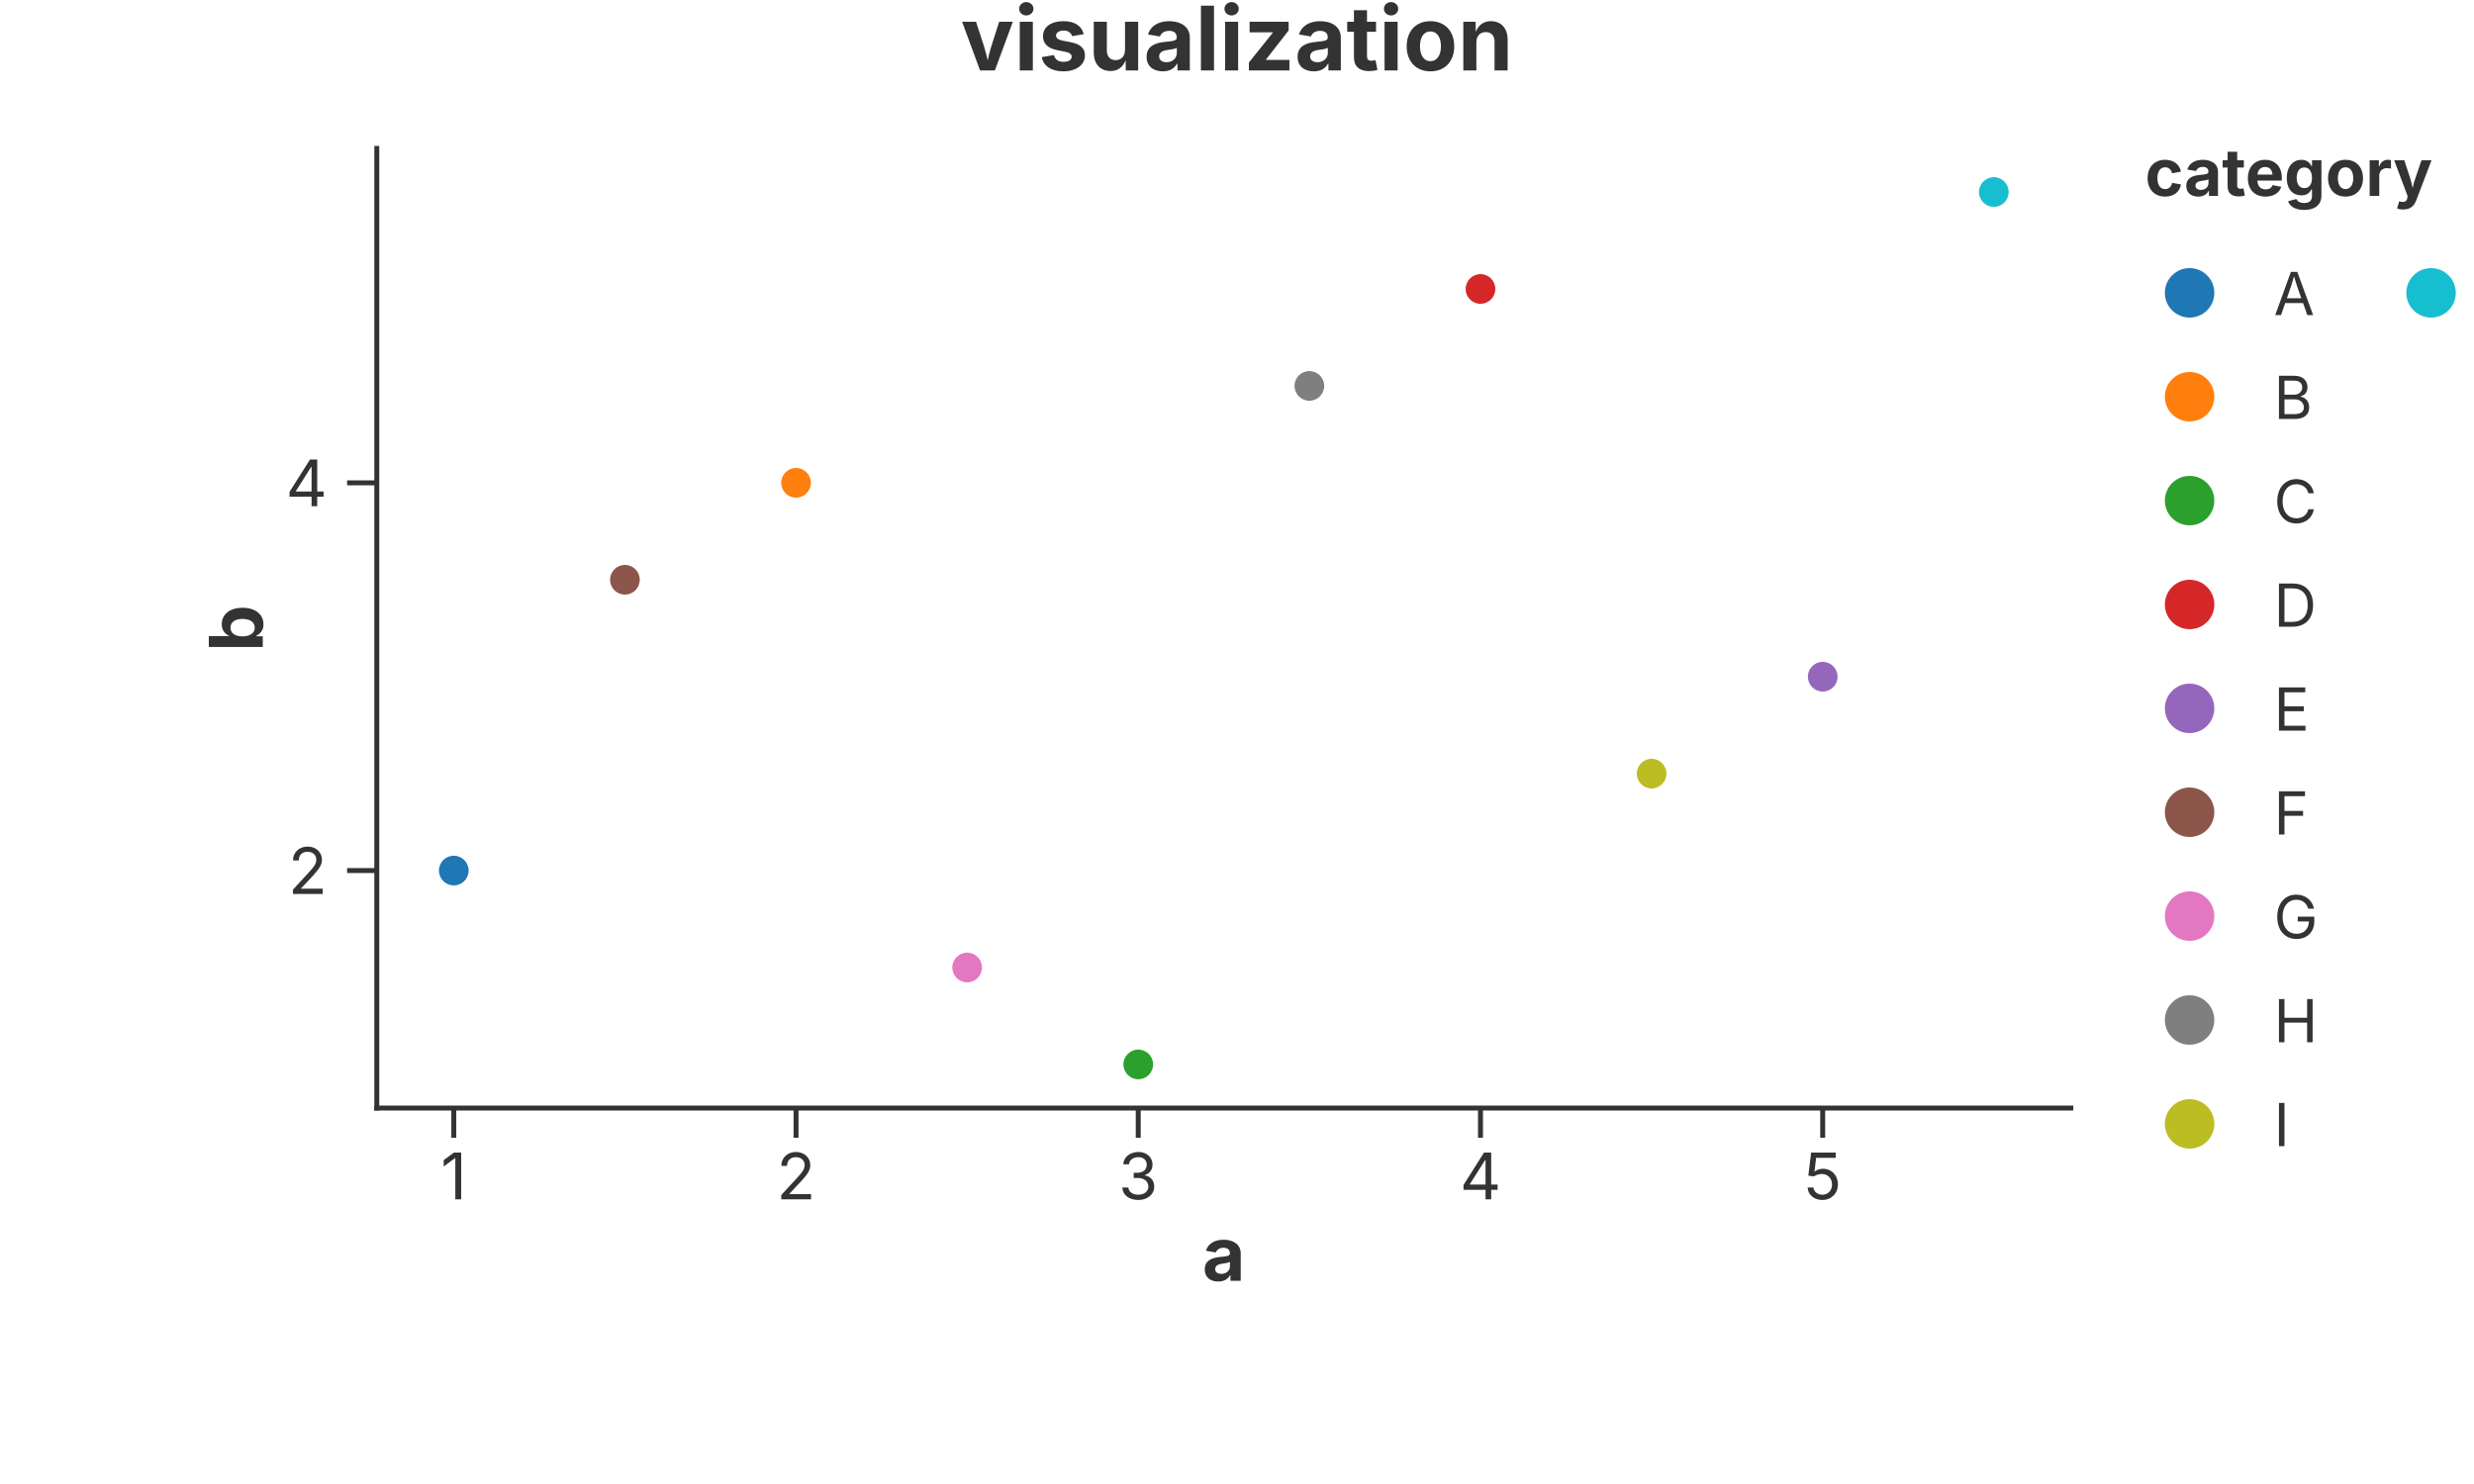
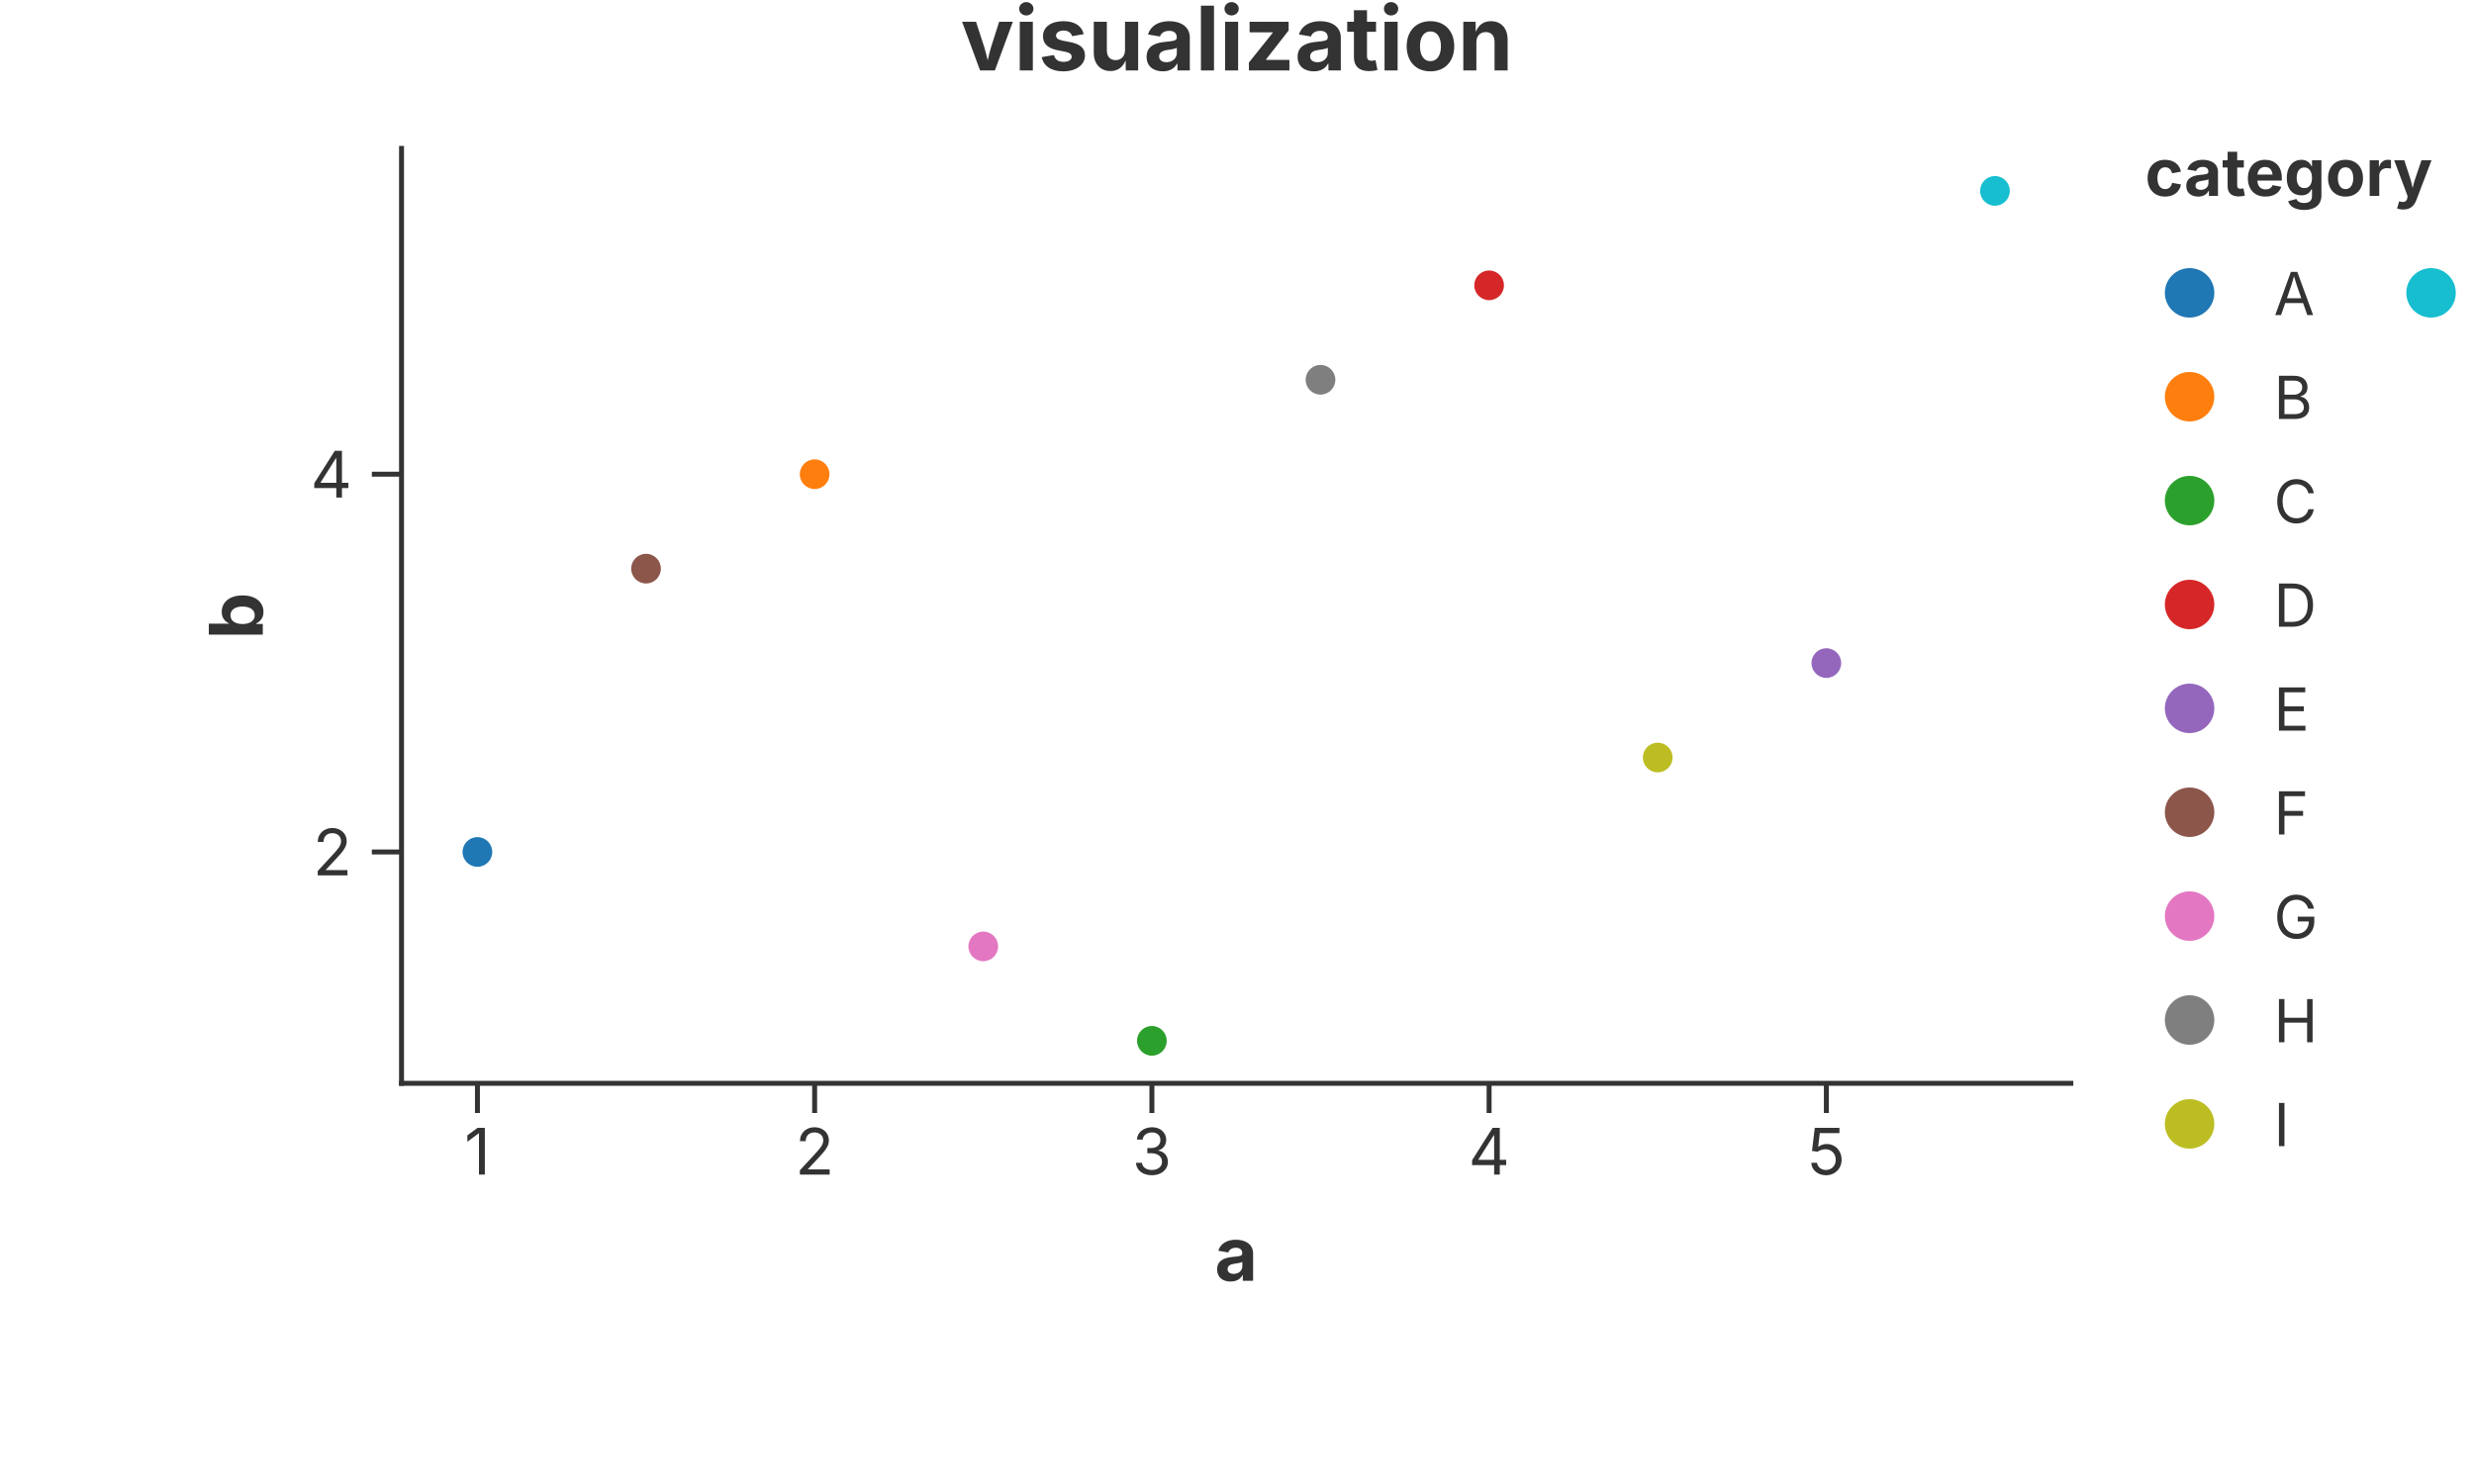
<svg xmlns="http://www.w3.org/2000/svg" width="500" height="300" viewBox="0 0 500 300">
  <rect width="100%" height="100%" fill="rgba(255,255,255,1.000)" />
  <text x="250.00" y="7.50" text-anchor="middle" dominant-baseline="middle" font-family="Inter, -apple-system, BlinkMacSystemFont, 'Segoe UI', Roboto, Helvetica, Arial, 'PingFang SC', 'Microsoft YaHei', Ubuntu, Cantarell, 'Noto Sans', sans-serif" font-size="18" fill="rgba(51,51,51,1.000)" font-weight="bold">visualization</text>
-   <line x1="76.15" y1="224.00" x2="418.52" y2="224.00" stroke="rgba(51,51,51,1.000)" stroke-width="1" stroke-linecap="square" />
-   <line x1="91.71" y1="224.00" x2="91.71" y2="230.00" stroke="rgba(51,51,51,1.000)" stroke-width="1.0" />
-   <text x="91.71" y="233.00" font-size="13" font-family="Inter, -apple-system, BlinkMacSystemFont, 'Segoe UI', Roboto, Helvetica, Arial, 'PingFang SC', 'Microsoft YaHei', Ubuntu, Cantarell, 'Noto Sans', sans-serif" fill="rgba(51,51,51,1.000)" text-anchor="middle" dominant-baseline="hanging">1</text>
-   <line x1="160.88" y1="224.00" x2="160.88" y2="230.00" stroke="rgba(51,51,51,1.000)" stroke-width="1.0" />
-   <text x="160.88" y="233.00" font-size="13" font-family="Inter, -apple-system, BlinkMacSystemFont, 'Segoe UI', Roboto, Helvetica, Arial, 'PingFang SC', 'Microsoft YaHei', Ubuntu, Cantarell, 'Noto Sans', sans-serif" fill="rgba(51,51,51,1.000)" text-anchor="middle" dominant-baseline="hanging">2</text>
-   <line x1="230.04" y1="224.00" x2="230.04" y2="230.00" stroke="rgba(51,51,51,1.000)" stroke-width="1.0" />
-   <text x="230.04" y="233.00" font-size="13" font-family="Inter, -apple-system, BlinkMacSystemFont, 'Segoe UI', Roboto, Helvetica, Arial, 'PingFang SC', 'Microsoft YaHei', Ubuntu, Cantarell, 'Noto Sans', sans-serif" fill="rgba(51,51,51,1.000)" text-anchor="middle" dominant-baseline="hanging">3</text>
-   <line x1="299.21" y1="224.00" x2="299.21" y2="230.00" stroke="rgba(51,51,51,1.000)" stroke-width="1.0" />
-   <text x="299.21" y="233.00" font-size="13" font-family="Inter, -apple-system, BlinkMacSystemFont, 'Segoe UI', Roboto, Helvetica, Arial, 'PingFang SC', 'Microsoft YaHei', Ubuntu, Cantarell, 'Noto Sans', sans-serif" fill="rgba(51,51,51,1.000)" text-anchor="middle" dominant-baseline="hanging">4</text>
-   <line x1="368.37" y1="224.00" x2="368.37" y2="230.00" stroke="rgba(51,51,51,1.000)" stroke-width="1.0" />
-   <text x="368.37" y="233.00" font-size="13" font-family="Inter, -apple-system, BlinkMacSystemFont, 'Segoe UI', Roboto, Helvetica, Arial, 'PingFang SC', 'Microsoft YaHei', Ubuntu, Cantarell, 'Noto Sans', sans-serif" fill="rgba(51,51,51,1.000)" text-anchor="middle" dominant-baseline="hanging">5</text>
-   <text x="247.34" y="248.00" text-anchor="middle" font-size="15" font-family="Inter, -apple-system, BlinkMacSystemFont, 'Segoe UI', Roboto, Helvetica, Arial, 'PingFang SC', 'Microsoft YaHei', Ubuntu, Cantarell, 'Noto Sans', sans-serif" fill="rgba(51,51,51,1.000)" font-weight="bold" dominant-baseline="hanging">a</text>
-   <line x1="76.15" y1="30.00" x2="76.15" y2="224.00" stroke="rgba(51,51,51,1.000)" stroke-width="1" stroke-linecap="square" />
-   <line x1="76.15" y1="175.99" x2="70.15" y2="175.99" stroke="rgba(51,51,51,1.000)" stroke-width="1.0" />
-   <text x="66.15" y="175.99" font-size="13" font-family="Inter, -apple-system, BlinkMacSystemFont, 'Segoe UI', Roboto, Helvetica, Arial, 'PingFang SC', 'Microsoft YaHei', Ubuntu, Cantarell, 'Noto Sans', sans-serif" fill="rgba(51,51,51,1.000)" text-anchor="end" dominant-baseline="central">2</text>
-   <line x1="76.15" y1="97.61" x2="70.15" y2="97.61" stroke="rgba(51,51,51,1.000)" stroke-width="1.0" />
-   <text x="66.15" y="97.61" font-size="13" font-family="Inter, -apple-system, BlinkMacSystemFont, 'Segoe UI', Roboto, Helvetica, Arial, 'PingFang SC', 'Microsoft YaHei', Ubuntu, Cantarell, 'Noto Sans', sans-serif" fill="rgba(51,51,51,1.000)" text-anchor="end" dominant-baseline="central">4</text>
-   <text x="47.50" y="127.00" text-anchor="middle" font-size="15" font-family="Inter, -apple-system, BlinkMacSystemFont, 'Segoe UI', Roboto, Helvetica, Arial, 'PingFang SC', 'Microsoft YaHei', Ubuntu, Cantarell, 'Noto Sans', sans-serif" fill="rgba(51,51,51,1.000)" font-weight="bold" transform="rotate(-90, 47.50, 127.00)" dominant-baseline="middle">b</text>
+   <line x1="81.15" y1="219.00" x2="418.52" y2="219.00" stroke="rgba(51,51,51,1.000)" stroke-width="1" stroke-linecap="square" />
+   <line x1="96.49" y1="219.00" x2="96.49" y2="225.00" stroke="rgba(51,51,51,1.000)" stroke-width="1.0" />
+   <text x="96.49" y="228.00" font-size="13" font-family="Inter, -apple-system, BlinkMacSystemFont, 'Segoe UI', Roboto, Helvetica, Arial, 'PingFang SC', 'Microsoft YaHei', Ubuntu, Cantarell, 'Noto Sans', sans-serif" fill="rgba(51,51,51,1.000)" text-anchor="middle" dominant-baseline="hanging">1</text>
+   <line x1="164.64" y1="219.00" x2="164.64" y2="225.00" stroke="rgba(51,51,51,1.000)" stroke-width="1.0" />
+   <text x="164.64" y="228.00" font-size="13" font-family="Inter, -apple-system, BlinkMacSystemFont, 'Segoe UI', Roboto, Helvetica, Arial, 'PingFang SC', 'Microsoft YaHei', Ubuntu, Cantarell, 'Noto Sans', sans-serif" fill="rgba(51,51,51,1.000)" text-anchor="middle" dominant-baseline="hanging">2</text>
+   <line x1="232.80" y1="219.00" x2="232.80" y2="225.00" stroke="rgba(51,51,51,1.000)" stroke-width="1.0" />
+   <text x="232.80" y="228.00" font-size="13" font-family="Inter, -apple-system, BlinkMacSystemFont, 'Segoe UI', Roboto, Helvetica, Arial, 'PingFang SC', 'Microsoft YaHei', Ubuntu, Cantarell, 'Noto Sans', sans-serif" fill="rgba(51,51,51,1.000)" text-anchor="middle" dominant-baseline="hanging">3</text>
+   <line x1="300.95" y1="219.00" x2="300.95" y2="225.00" stroke="rgba(51,51,51,1.000)" stroke-width="1.0" />
+   <text x="300.95" y="228.00" font-size="13" font-family="Inter, -apple-system, BlinkMacSystemFont, 'Segoe UI', Roboto, Helvetica, Arial, 'PingFang SC', 'Microsoft YaHei', Ubuntu, Cantarell, 'Noto Sans', sans-serif" fill="rgba(51,51,51,1.000)" text-anchor="middle" dominant-baseline="hanging">4</text>
+   <line x1="369.11" y1="219.00" x2="369.11" y2="225.00" stroke="rgba(51,51,51,1.000)" stroke-width="1.0" />
+   <text x="369.11" y="228.00" font-size="13" font-family="Inter, -apple-system, BlinkMacSystemFont, 'Segoe UI', Roboto, Helvetica, Arial, 'PingFang SC', 'Microsoft YaHei', Ubuntu, Cantarell, 'Noto Sans', sans-serif" fill="rgba(51,51,51,1.000)" text-anchor="middle" dominant-baseline="hanging">5</text>
+   <text x="249.84" y="248.00" text-anchor="middle" font-size="15" font-family="Inter, -apple-system, BlinkMacSystemFont, 'Segoe UI', Roboto, Helvetica, Arial, 'PingFang SC', 'Microsoft YaHei', Ubuntu, Cantarell, 'Noto Sans', sans-serif" fill="rgba(51,51,51,1.000)" font-weight="bold" dominant-baseline="hanging">a</text>
+   <line x1="81.15" y1="30.00" x2="81.15" y2="219.00" stroke="rgba(51,51,51,1.000)" stroke-width="1" stroke-linecap="square" />
+   <line x1="81.15" y1="172.23" x2="75.15" y2="172.23" stroke="rgba(51,51,51,1.000)" stroke-width="1.0" />
+   <text x="71.15" y="172.23" font-size="13" font-family="Inter, -apple-system, BlinkMacSystemFont, 'Segoe UI', Roboto, Helvetica, Arial, 'PingFang SC', 'Microsoft YaHei', Ubuntu, Cantarell, 'Noto Sans', sans-serif" fill="rgba(51,51,51,1.000)" text-anchor="end" dominant-baseline="central">2</text>
+   <line x1="81.15" y1="95.86" x2="75.15" y2="95.86" stroke="rgba(51,51,51,1.000)" stroke-width="1.0" />
+   <text x="71.15" y="95.86" font-size="13" font-family="Inter, -apple-system, BlinkMacSystemFont, 'Segoe UI', Roboto, Helvetica, Arial, 'PingFang SC', 'Microsoft YaHei', Ubuntu, Cantarell, 'Noto Sans', sans-serif" fill="rgba(51,51,51,1.000)" text-anchor="end" dominant-baseline="central">4</text>
+   <text x="47.50" y="124.50" text-anchor="middle" font-size="15" font-family="Inter, -apple-system, BlinkMacSystemFont, 'Segoe UI', Roboto, Helvetica, Arial, 'PingFang SC', 'Microsoft YaHei', Ubuntu, Cantarell, 'Noto Sans', sans-serif" fill="rgba(51,51,51,1.000)" font-weight="bold" transform="rotate(-90, 47.50, 124.50)" dominant-baseline="middle">b</text>
  <defs>
    <clipPath id="plot-clip-area">
-       <rect x="76.150" y="30.000" width="342.370" height="194.000" />
+       <rect x="81.150" y="30.000" width="337.370" height="189.000" />
    </clipPath>
  </defs>
-   <circle cx="91.712" cy="175.990" r="3.000" fill="rgba(31,119,180,1.000)" stroke="none" stroke-width="0.000" fill-opacity="1.000" stroke-opacity="1.000" clip-path="url(#plot-clip-area)" />
-   <circle cx="160.878" cy="97.606" r="3.000" fill="rgba(255,127,14,1.000)" stroke="none" stroke-width="0.000" fill-opacity="1.000" stroke-opacity="1.000" clip-path="url(#plot-clip-area)" />
-   <circle cx="230.044" cy="215.182" r="3.000" fill="rgba(44,160,44,1.000)" stroke="none" stroke-width="0.000" fill-opacity="1.000" stroke-opacity="1.000" clip-path="url(#plot-clip-area)" />
-   <circle cx="299.209" cy="58.414" r="3.000" fill="rgba(214,39,40,1.000)" stroke="none" stroke-width="0.000" fill-opacity="1.000" stroke-opacity="1.000" clip-path="url(#plot-clip-area)" />
-   <circle cx="368.375" cy="136.798" r="3.000" fill="rgba(148,103,189,1.000)" stroke="none" stroke-width="0.000" fill-opacity="1.000" stroke-opacity="1.000" clip-path="url(#plot-clip-area)" />
-   <circle cx="126.295" cy="117.202" r="3.000" fill="rgba(140,86,75,1.000)" stroke="none" stroke-width="0.000" fill-opacity="1.000" stroke-opacity="1.000" clip-path="url(#plot-clip-area)" />
-   <circle cx="195.461" cy="195.586" r="3.000" fill="rgba(227,119,194,1.000)" stroke="none" stroke-width="0.000" fill-opacity="1.000" stroke-opacity="1.000" clip-path="url(#plot-clip-area)" />
-   <circle cx="264.626" cy="78.010" r="3.000" fill="rgba(127,127,127,1.000)" stroke="none" stroke-width="0.000" fill-opacity="1.000" stroke-opacity="1.000" clip-path="url(#plot-clip-area)" />
-   <circle cx="333.792" cy="156.394" r="3.000" fill="rgba(188,189,34,1.000)" stroke="none" stroke-width="0.000" fill-opacity="1.000" stroke-opacity="1.000" clip-path="url(#plot-clip-area)" />
-   <circle cx="402.958" cy="38.818" r="3.000" fill="rgba(23,190,207,1.000)" stroke="none" stroke-width="0.000" fill-opacity="1.000" stroke-opacity="1.000" clip-path="url(#plot-clip-area)" />
+   <circle cx="96.485" cy="172.227" r="3.000" fill="rgba(31,119,180,1.000)" stroke="none" stroke-width="0.000" fill-opacity="1.000" stroke-opacity="1.000" clip-path="url(#plot-clip-area)" />
+   <circle cx="164.641" cy="95.864" r="3.000" fill="rgba(255,127,14,1.000)" stroke="none" stroke-width="0.000" fill-opacity="1.000" stroke-opacity="1.000" clip-path="url(#plot-clip-area)" />
+   <circle cx="232.796" cy="210.409" r="3.000" fill="rgba(44,160,44,1.000)" stroke="none" stroke-width="0.000" fill-opacity="1.000" stroke-opacity="1.000" clip-path="url(#plot-clip-area)" />
+   <circle cx="300.952" cy="57.682" r="3.000" fill="rgba(214,39,40,1.000)" stroke="none" stroke-width="0.000" fill-opacity="1.000" stroke-opacity="1.000" clip-path="url(#plot-clip-area)" />
+   <circle cx="369.107" cy="134.045" r="3.000" fill="rgba(148,103,189,1.000)" stroke="none" stroke-width="0.000" fill-opacity="1.000" stroke-opacity="1.000" clip-path="url(#plot-clip-area)" />
+   <circle cx="130.563" cy="114.955" r="3.000" fill="rgba(140,86,75,1.000)" stroke="none" stroke-width="0.000" fill-opacity="1.000" stroke-opacity="1.000" clip-path="url(#plot-clip-area)" />
+   <circle cx="198.718" cy="191.318" r="3.000" fill="rgba(227,119,194,1.000)" stroke="none" stroke-width="0.000" fill-opacity="1.000" stroke-opacity="1.000" clip-path="url(#plot-clip-area)" />
+   <circle cx="266.874" cy="76.773" r="3.000" fill="rgba(127,127,127,1.000)" stroke="none" stroke-width="0.000" fill-opacity="1.000" stroke-opacity="1.000" clip-path="url(#plot-clip-area)" />
+   <circle cx="335.029" cy="153.136" r="3.000" fill="rgba(188,189,34,1.000)" stroke="none" stroke-width="0.000" fill-opacity="1.000" stroke-opacity="1.000" clip-path="url(#plot-clip-area)" />
+   <circle cx="403.185" cy="38.591" r="3.000" fill="rgba(23,190,207,1.000)" stroke="none" stroke-width="0.000" fill-opacity="1.000" stroke-opacity="1.000" clip-path="url(#plot-clip-area)" />
  <text x="433.520" y="39.600" font-size="13.2" font-family="Inter, -apple-system, BlinkMacSystemFont, 'Segoe UI', Roboto, Helvetica, Arial, 'PingFang SC', 'Microsoft YaHei', Ubuntu, Cantarell, 'Noto Sans', sans-serif" fill="rgba(51,51,51,1.000)" fill-opacity="1.000" text-anchor="start" font-weight="bold">category</text>
  <circle cx="442.520" cy="59.200" r="5.000" fill="rgba(31,119,180,1.000)" stroke="none" stroke-width="0.000" fill-opacity="1.000" stroke-opacity="1.000" />
  <text x="459.520" y="63.700" font-size="12.0" font-family="Inter, -apple-system, BlinkMacSystemFont, 'Segoe UI', Roboto, Helvetica, Arial, 'PingFang SC', 'Microsoft YaHei', Ubuntu, Cantarell, 'Noto Sans', sans-serif" fill="rgba(51,51,51,1.000)" fill-opacity="1.000" text-anchor="start" font-weight="normal">A</text>
  <circle cx="442.520" cy="80.200" r="5.000" fill="rgba(255,127,14,1.000)" stroke="none" stroke-width="0.000" fill-opacity="1.000" stroke-opacity="1.000" />
  <text x="459.520" y="84.700" font-size="12.0" font-family="Inter, -apple-system, BlinkMacSystemFont, 'Segoe UI', Roboto, Helvetica, Arial, 'PingFang SC', 'Microsoft YaHei', Ubuntu, Cantarell, 'Noto Sans', sans-serif" fill="rgba(51,51,51,1.000)" fill-opacity="1.000" text-anchor="start" font-weight="normal">B</text>
  <circle cx="442.520" cy="101.200" r="5.000" fill="rgba(44,160,44,1.000)" stroke="none" stroke-width="0.000" fill-opacity="1.000" stroke-opacity="1.000" />
  <text x="459.520" y="105.700" font-size="12.0" font-family="Inter, -apple-system, BlinkMacSystemFont, 'Segoe UI', Roboto, Helvetica, Arial, 'PingFang SC', 'Microsoft YaHei', Ubuntu, Cantarell, 'Noto Sans', sans-serif" fill="rgba(51,51,51,1.000)" fill-opacity="1.000" text-anchor="start" font-weight="normal">C</text>
  <circle cx="442.520" cy="122.200" r="5.000" fill="rgba(214,39,40,1.000)" stroke="none" stroke-width="0.000" fill-opacity="1.000" stroke-opacity="1.000" />
  <text x="459.520" y="126.700" font-size="12.0" font-family="Inter, -apple-system, BlinkMacSystemFont, 'Segoe UI', Roboto, Helvetica, Arial, 'PingFang SC', 'Microsoft YaHei', Ubuntu, Cantarell, 'Noto Sans', sans-serif" fill="rgba(51,51,51,1.000)" fill-opacity="1.000" text-anchor="start" font-weight="normal">D</text>
  <circle cx="442.520" cy="143.200" r="5.000" fill="rgba(148,103,189,1.000)" stroke="none" stroke-width="0.000" fill-opacity="1.000" stroke-opacity="1.000" />
  <text x="459.520" y="147.700" font-size="12.0" font-family="Inter, -apple-system, BlinkMacSystemFont, 'Segoe UI', Roboto, Helvetica, Arial, 'PingFang SC', 'Microsoft YaHei', Ubuntu, Cantarell, 'Noto Sans', sans-serif" fill="rgba(51,51,51,1.000)" fill-opacity="1.000" text-anchor="start" font-weight="normal">E</text>
  <circle cx="442.520" cy="164.200" r="5.000" fill="rgba(140,86,75,1.000)" stroke="none" stroke-width="0.000" fill-opacity="1.000" stroke-opacity="1.000" />
  <text x="459.520" y="168.700" font-size="12.0" font-family="Inter, -apple-system, BlinkMacSystemFont, 'Segoe UI', Roboto, Helvetica, Arial, 'PingFang SC', 'Microsoft YaHei', Ubuntu, Cantarell, 'Noto Sans', sans-serif" fill="rgba(51,51,51,1.000)" fill-opacity="1.000" text-anchor="start" font-weight="normal">F</text>
  <circle cx="442.520" cy="185.200" r="5.000" fill="rgba(227,119,194,1.000)" stroke="none" stroke-width="0.000" fill-opacity="1.000" stroke-opacity="1.000" />
  <text x="459.520" y="189.700" font-size="12.0" font-family="Inter, -apple-system, BlinkMacSystemFont, 'Segoe UI', Roboto, Helvetica, Arial, 'PingFang SC', 'Microsoft YaHei', Ubuntu, Cantarell, 'Noto Sans', sans-serif" fill="rgba(51,51,51,1.000)" fill-opacity="1.000" text-anchor="start" font-weight="normal">G</text>
  <circle cx="442.520" cy="206.200" r="5.000" fill="rgba(127,127,127,1.000)" stroke="none" stroke-width="0.000" fill-opacity="1.000" stroke-opacity="1.000" />
  <text x="459.520" y="210.700" font-size="12.0" font-family="Inter, -apple-system, BlinkMacSystemFont, 'Segoe UI', Roboto, Helvetica, Arial, 'PingFang SC', 'Microsoft YaHei', Ubuntu, Cantarell, 'Noto Sans', sans-serif" fill="rgba(51,51,51,1.000)" fill-opacity="1.000" text-anchor="start" font-weight="normal">H</text>
  <circle cx="442.520" cy="227.200" r="5.000" fill="rgba(188,189,34,1.000)" stroke="none" stroke-width="0.000" fill-opacity="1.000" stroke-opacity="1.000" />
  <text x="459.520" y="231.700" font-size="12.0" font-family="Inter, -apple-system, BlinkMacSystemFont, 'Segoe UI', Roboto, Helvetica, Arial, 'PingFang SC', 'Microsoft YaHei', Ubuntu, Cantarell, 'Noto Sans', sans-serif" fill="rgba(51,51,51,1.000)" fill-opacity="1.000" text-anchor="start" font-weight="normal">I</text>
  <circle cx="491.320" cy="59.200" r="5.000" fill="rgba(23,190,207,1.000)" stroke="none" stroke-width="0.000" fill-opacity="1.000" stroke-opacity="1.000" />
  <text x="508.320" y="63.700" font-size="12.0" font-family="Inter, -apple-system, BlinkMacSystemFont, 'Segoe UI', Roboto, Helvetica, Arial, 'PingFang SC', 'Microsoft YaHei', Ubuntu, Cantarell, 'Noto Sans', sans-serif" fill="rgba(51,51,51,1.000)" fill-opacity="1.000" text-anchor="start" font-weight="normal">J</text>
</svg>
